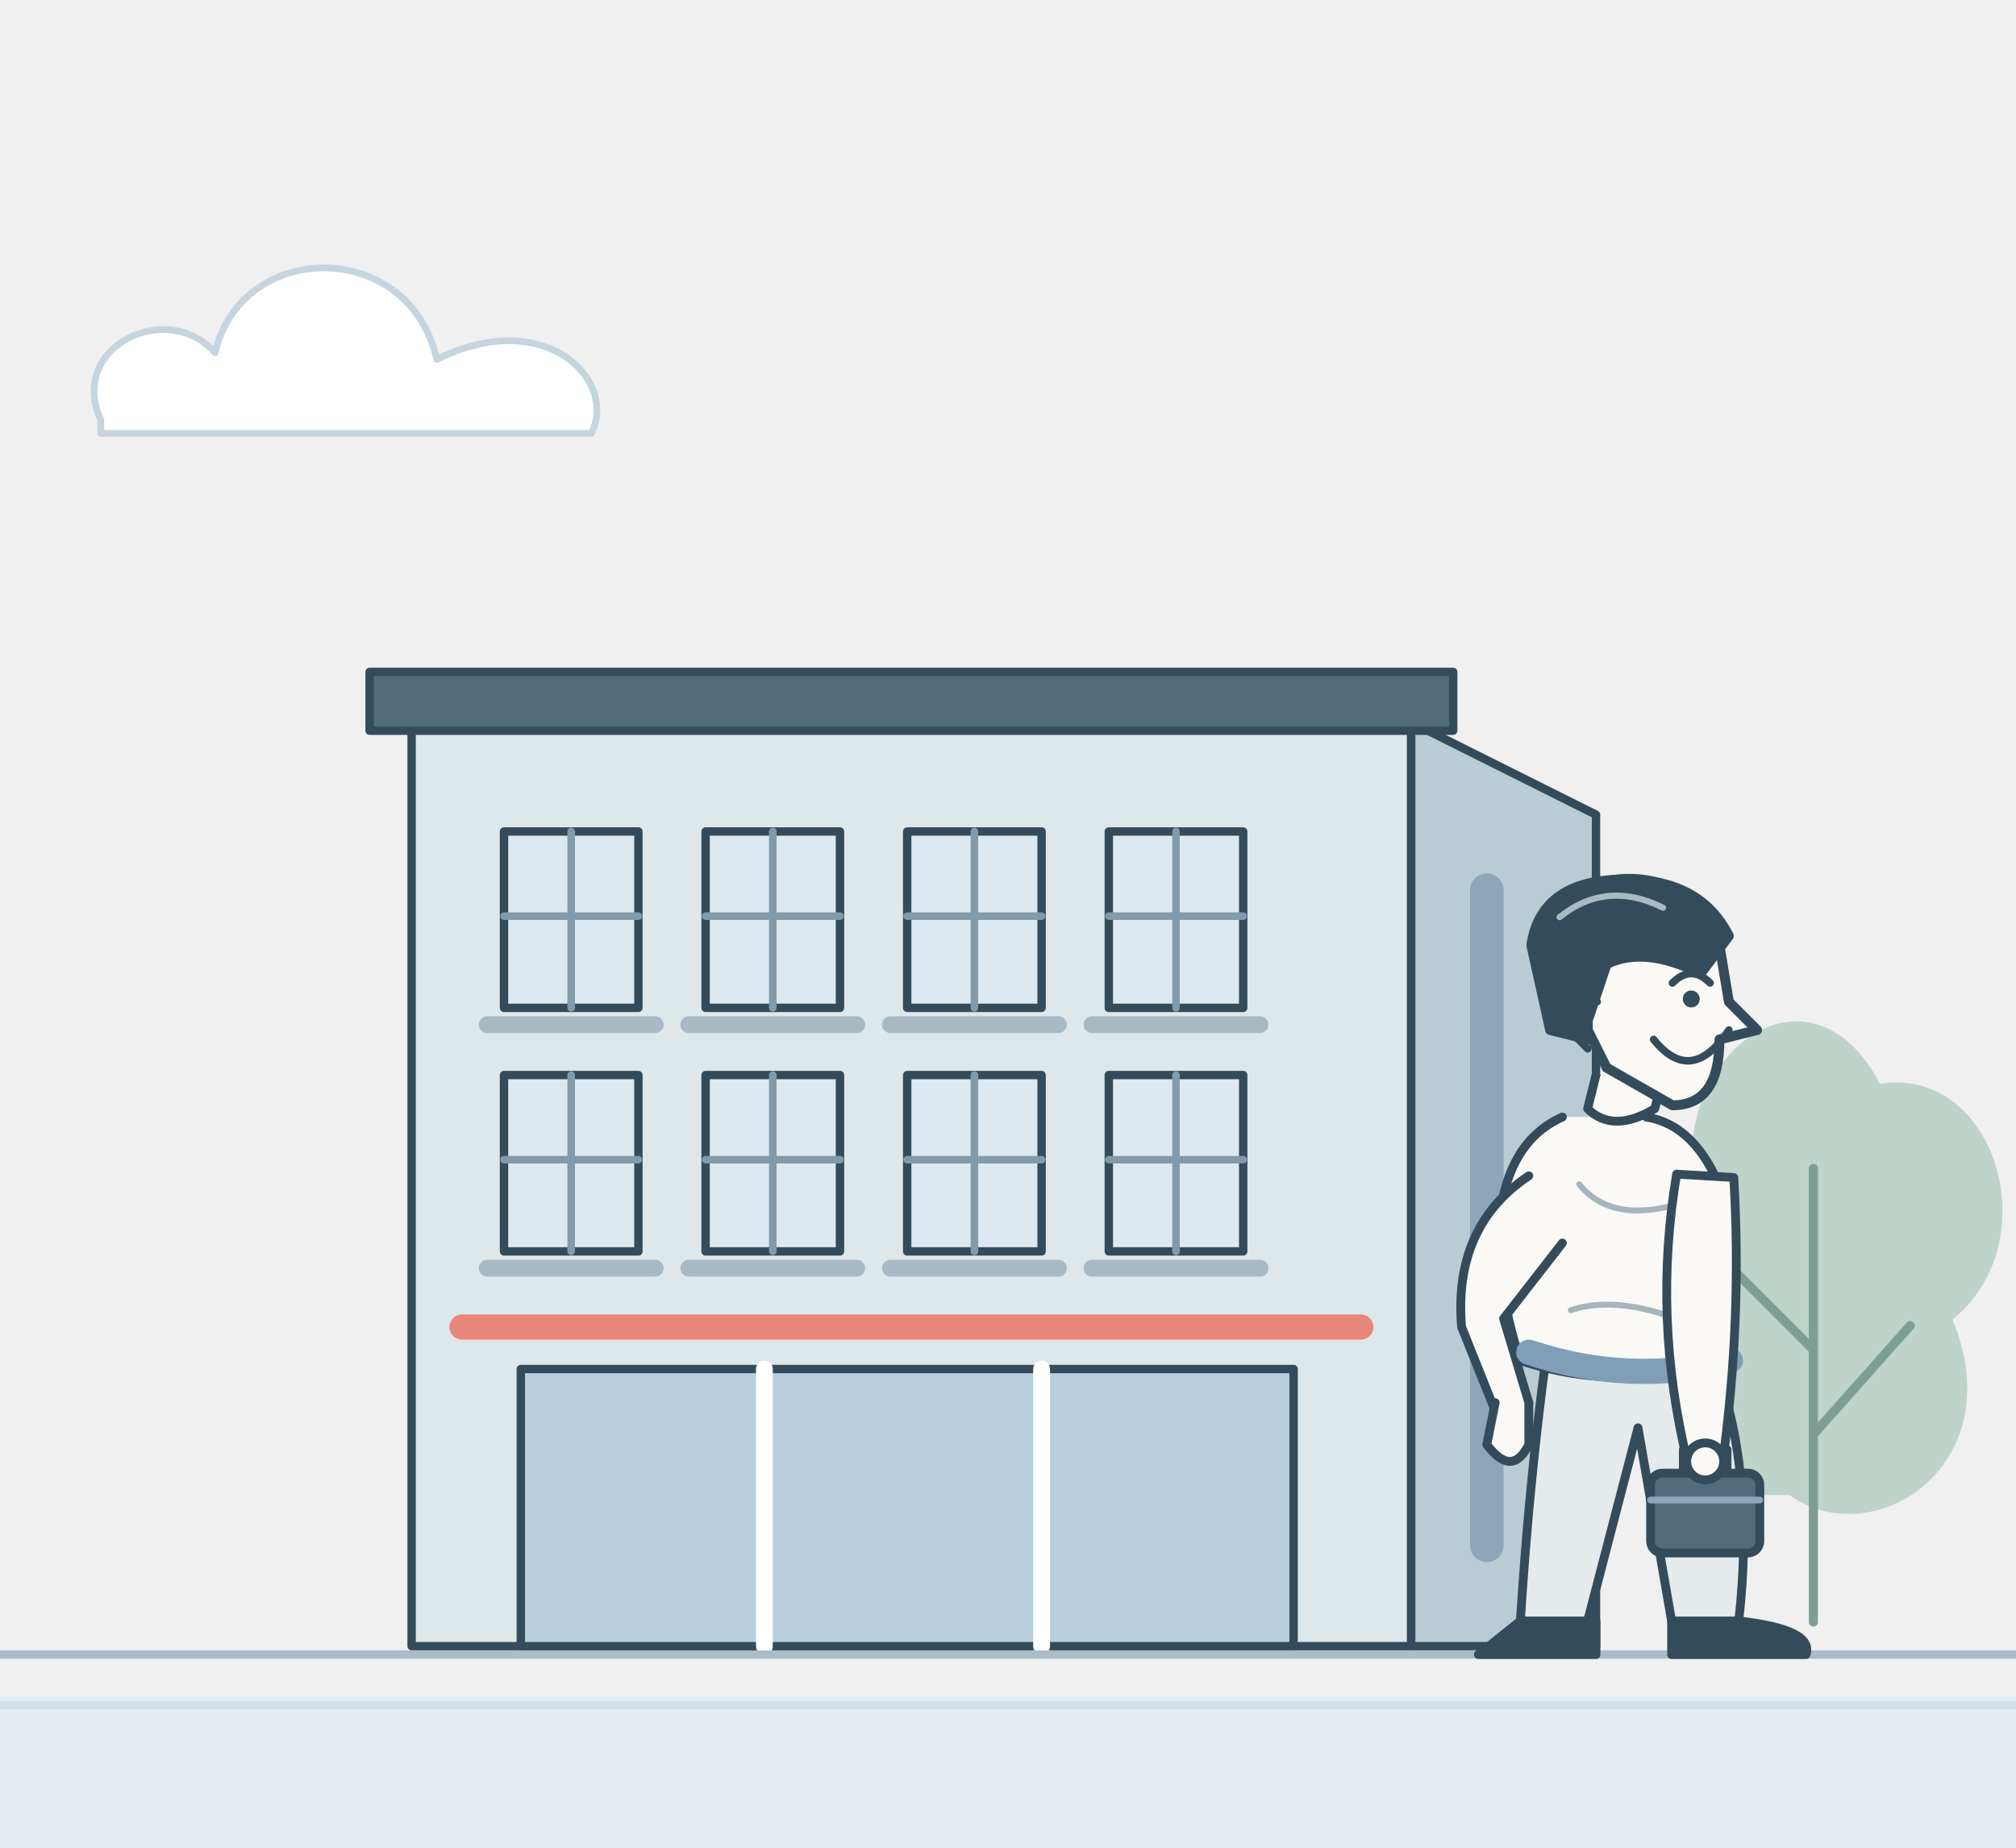
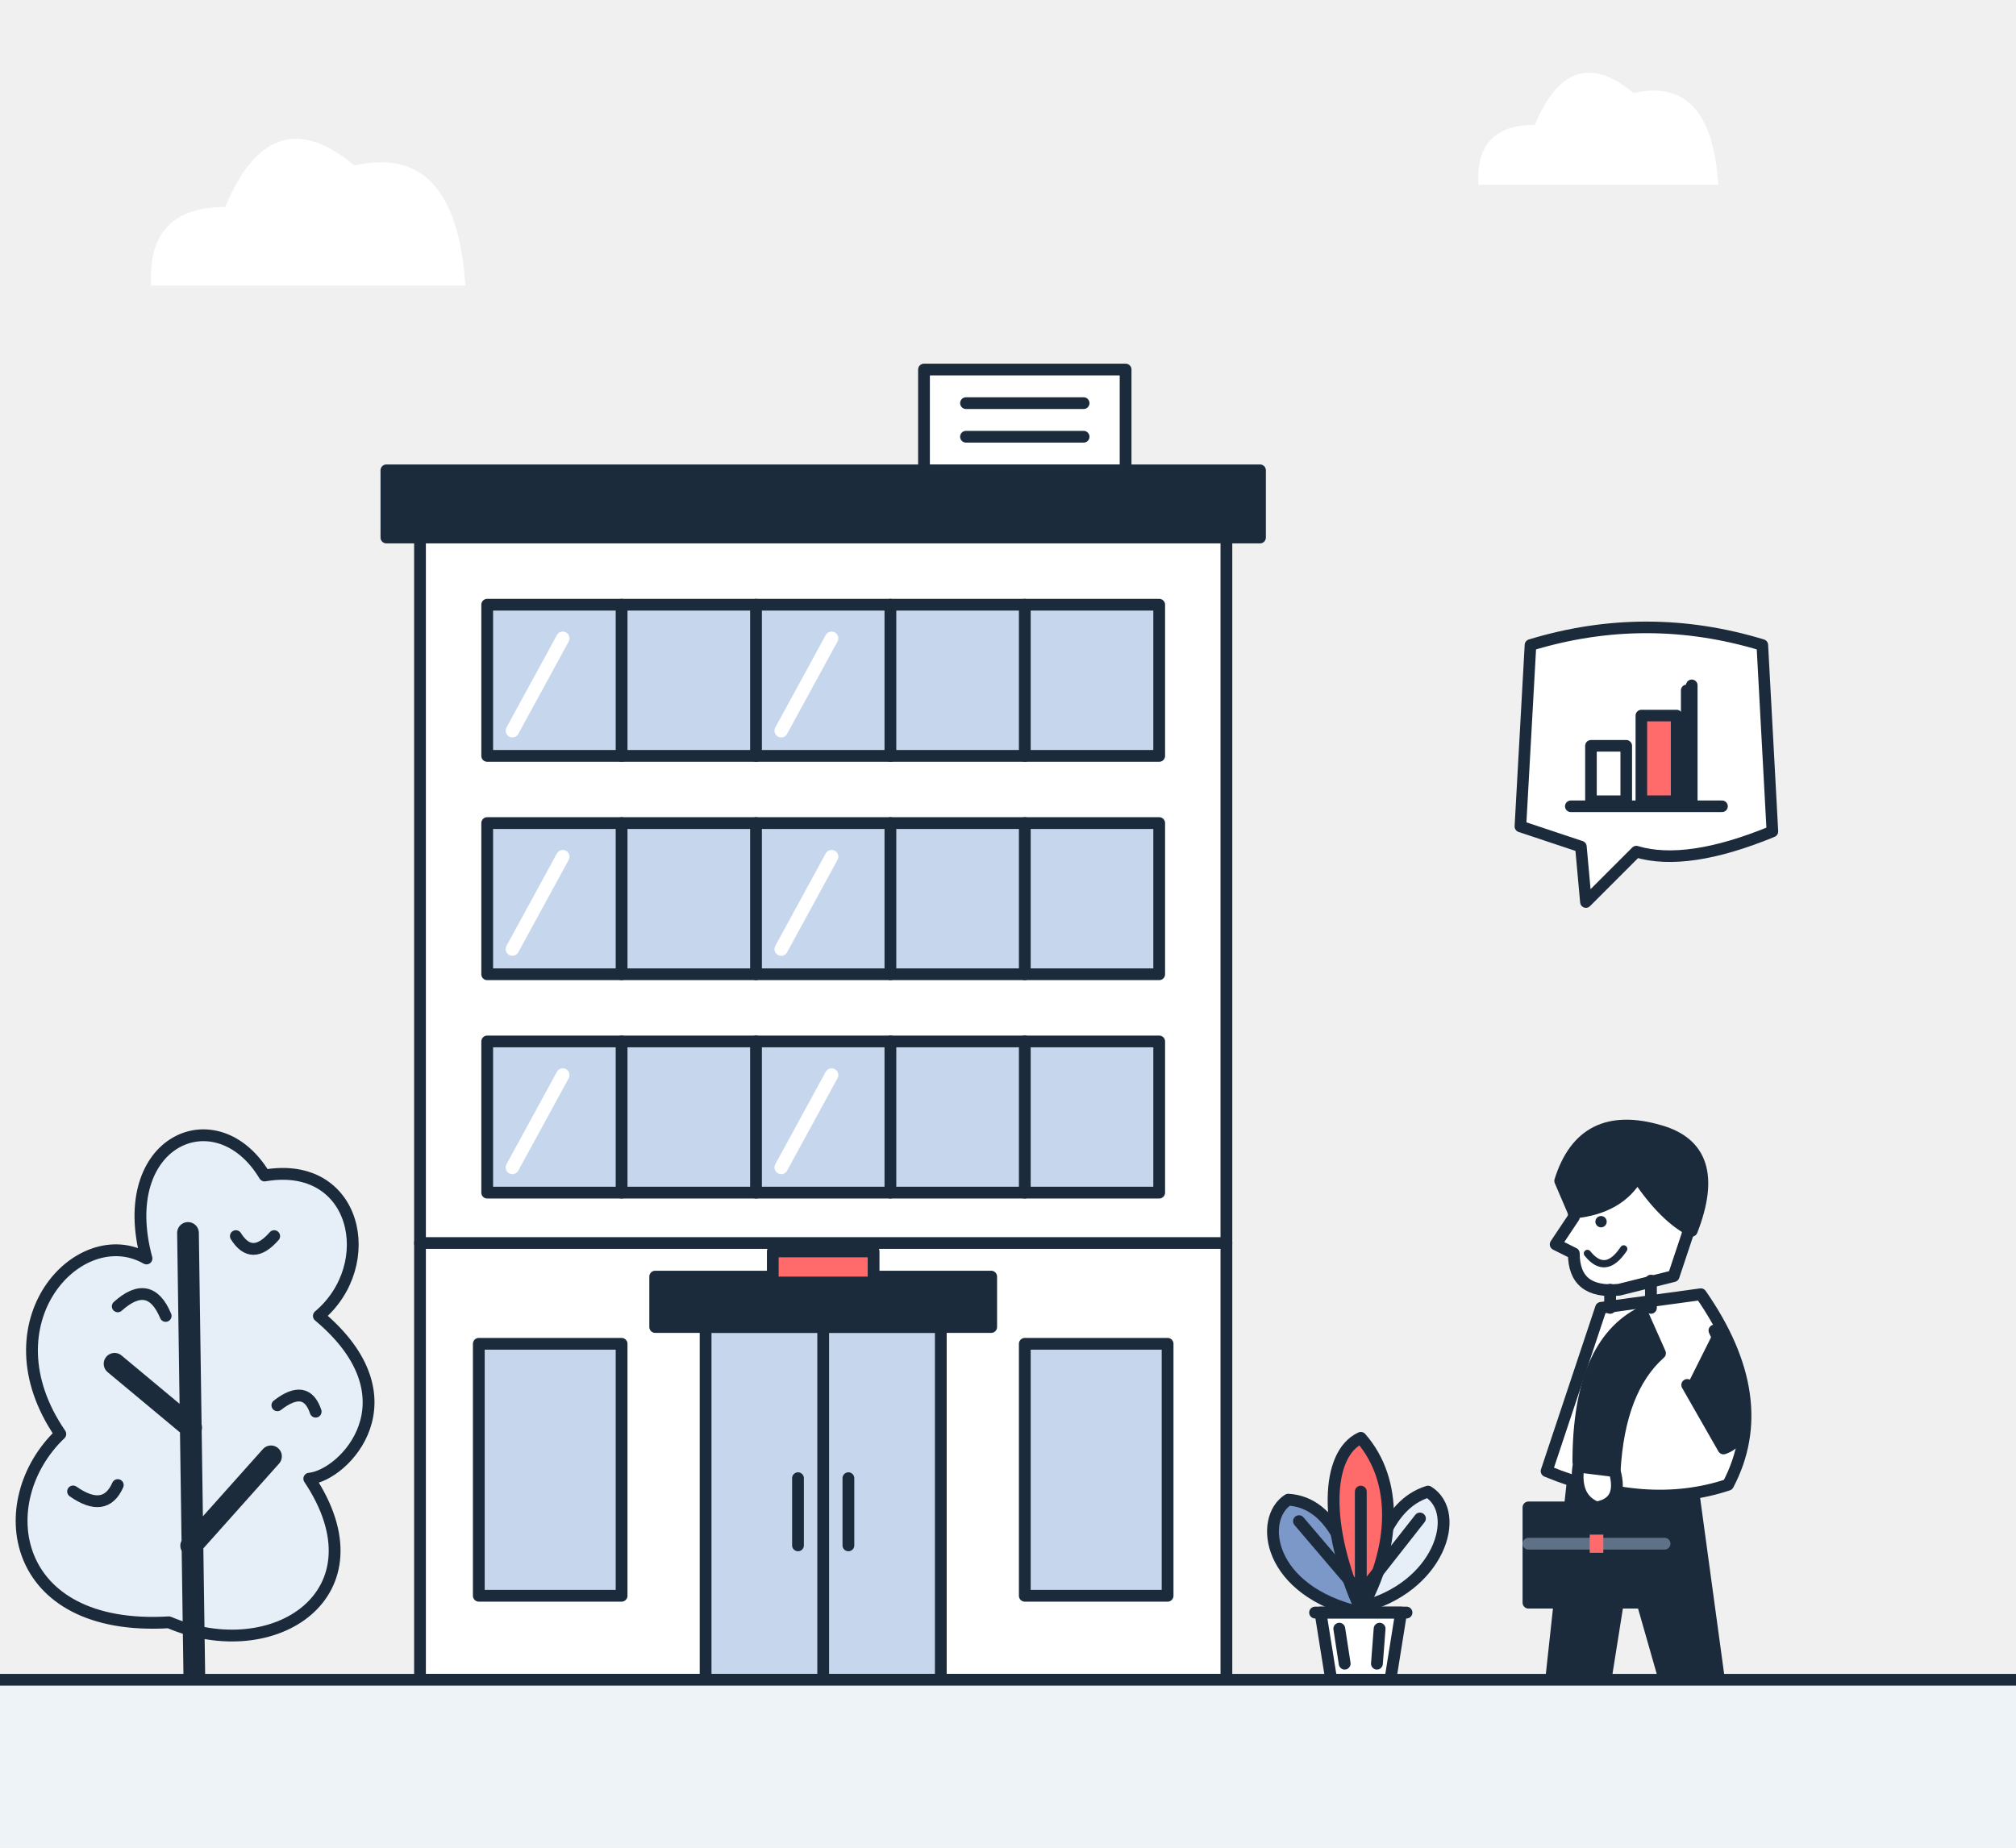
<svg xmlns="http://www.w3.org/2000/svg" class="people-scene" aria-hidden="true" focusable="false" viewBox="0 0 240 220" width="240" height="220" fill="none">
-   <g stroke="#344b5b" stroke-width="1" stroke-linejoin="round" stroke-linecap="round">
-     <g class="cloud-drift">
-       <path transform="translate(12 38) scale(0.8)" d="M0 15C-5 4 10-3 17 5 21-12 46-12 50 6 66-2 77 9 73 17H0Z" fill="#fff" stroke="#c5d5df" stroke-width="1" />
+   <g stroke="#1b2b3b" stroke-width="1.4" stroke-linejoin="round" stroke-linecap="round">
+     <g class="af-cloud">
+       <path transform="translate(18 34) scale(0.55)" d="M0 0q-1-17 16-17q10-24 28-9q22-5 24 26Z" fill="#fff" stroke="none" />
+       <path transform="translate(176 22) scale(0.42)" d="M0 0q-1-17 16-17q10-24 28-9q22-5 24 26Z" fill="#fff" stroke="none" />
    </g>
-     <rect x="49" y="86" width="119" height="110" fill="#dee7ea" />
-     <path d="M168 86L190 97V196H168Z" fill="#b9cbd5" />
-     <path d="M44 80H173V87H44Z" fill="#526c7c" />
-     <rect x="60" y="99" width="16" height="21" fill="#dce9f0" />
-     <path d="M68 99v21M60 109.08h16" stroke="#829aaa" stroke-width=".9" />
-     <path d="M58 122h20" stroke="#a7bac6" stroke-width="2" />
-     <rect x="84" y="99" width="16" height="21" fill="#dce9f0" />
-     <path d="M92 99v21M84 109.08h16" stroke="#829aaa" stroke-width=".9" />
-     <path d="M82 122h20" stroke="#a7bac6" stroke-width="2" />
-     <rect x="108" y="99" width="16" height="21" fill="#dce9f0" />
-     <path d="M116 99v21M108 109.08h16" stroke="#829aaa" stroke-width=".9" />
-     <path d="M106 122h20" stroke="#a7bac6" stroke-width="2" />
-     <rect x="132" y="99" width="16" height="21" fill="#dce9f0" />
-     <path d="M140 99v21M132 109.08h16" stroke="#829aaa" stroke-width=".9" />
-     <path d="M130 122h20" stroke="#a7bac6" stroke-width="2" />
-     <rect x="60" y="128" width="16" height="21" fill="#dce9f0" />
-     <path d="M68 128v21M60 138.08h16" stroke="#829aaa" stroke-width=".9" />
-     <path d="M58 151h20" stroke="#a7bac6" stroke-width="2" />
-     <rect x="84" y="128" width="16" height="21" fill="#dce9f0" />
-     <path d="M92 128v21M84 138.08h16" stroke="#829aaa" stroke-width=".9" />
-     <path d="M82 151h20" stroke="#a7bac6" stroke-width="2" />
-     <rect x="108" y="128" width="16" height="21" fill="#dce9f0" />
-     <path d="M116 128v21M108 138.08h16" stroke="#829aaa" stroke-width=".9" />
-     <path d="M106 151h20" stroke="#a7bac6" stroke-width="2" />
-     <rect x="132" y="128" width="16" height="21" fill="#dce9f0" />
-     <path d="M140 128v21M132 138.08h16" stroke="#829aaa" stroke-width=".9" />
-     <path d="M130 151h20" stroke="#a7bac6" stroke-width="2" />
-     <rect x="62" y="163" width="92" height="33" fill="#b9cfdd" />
-     <path d="M91 163V196M124 163V196" stroke="#fff" stroke-width="2" />
-     <path d="M55 158H162" stroke="#e9867c" stroke-width="3" />
-     <path d="M177 106V184" stroke="#8da7b8" stroke-width="4" />
-     <g transform="translate(213 178) scale(0.72)">
-       <path d="M-15 0C-35-14-27-43-15-46C-22-72 3-91 15-68C34-71 43-42 27-29C37-5 14 10 0 0Z" fill="#bed3c9" stroke="none" />
-       <path d="M4 21V-54M4-24L-10-38M4-10L20-28" stroke="#7e9d93" stroke-width="1.5" />
+     <path d="M110 56V44h24v12Z" fill="#ffffff" />
+     <path d="M115 48h14M115 52h14" />
+     <path d="M46 56H150V64H46Z" fill="#1b2b3b" />
+     <path d="M50 64H146V200H50Z" fill="#ffffff" />
+     <path d="M58 72H138V90H58Z" fill="#c6d6ec" />
+     <path d="M74 72v18M90 72v18M106 72v18M122 72v18" />
+     <path d="M61 87l6-11M93 87l6-11" stroke="#fff" stroke-width="1.6" />
+     <path d="M58 98H138V116H58Z" fill="#c6d6ec" />
+     <path d="M74 98v18M90 98v18M106 98v18M122 98v18" />
+     <path d="M61 113l6-11M93 113l6-11" stroke="#fff" stroke-width="1.6" />
+     <path d="M58 124H138V142H58Z" fill="#c6d6ec" />
+     <path d="M74 124v18M90 124v18M106 124v18M122 124v18" />
+     <path d="M61 139l6-11M93 139l6-11" stroke="#fff" stroke-width="1.6" />
+     <path d="M50 148H146" />
+     <path d="M57 160H74V190H57Z" fill="#c6d6ec" />
+     <path d="M122 160H139V190H122Z" fill="#c6d6ec" />
+     <path d="M84 158H112V200H84Z" fill="#c6d6ec" />
+     <path d="M98 158V200M95 176v8M101 176v8" />
+     <path d="M78 152H118V158H78Z" fill="#1b2b3b" />
+     <path d="M92 152v-3h12v3" fill="#ff6a6b" />
+     <g transform="translate(162 192) scale(0.32)" stroke-width="4.4">
+       <g class="af-sway" style="animation-delay:-1.1s">
+         <path d="M0 0C-35-8-38-35-27-42C-10-41-3-20 0 0" fill="#7c98c8" />
+         <path d="M0-2C29-9 38-37 25-45C9-40 5-20 0-2" fill="#e6eef7" />
+         <path d="M0-1C-14-32-13-59 0-65C14-49 13-24 0-1" fill="#ff6a6b" />
+         <path d="M0 6v-51M0-7l-23-27M0-7l22-28" />
+       </g>
+       <path d="M-15 0h30l-4 25h-22Z" fill="#ffffff" />
+       <path d="M-17 0h34M-8 6l2 13M7 6l-1 13" />
    </g>
-     <path d="M0 197H240" stroke="#a9bcc8" stroke-width="1" />
-     <path d="M0 202H240V220H0Z" fill="#e5ecf1" stroke="none" />
-     <path d="M0 203H240" stroke="#d4dfe7" stroke-width="1" />
-     <g stroke="#344b5b" stroke-width="1" stroke-linecap="round" stroke-linejoin="round">
-       <g class="neighbour" transform="translate(194 197) scale(1 1)" style="--phase:-1.5s">
-         <g class="neighbour-body" stroke="#344b5b" stroke-width="1.05" stroke-linecap="round" stroke-linejoin="round" fill="none">
-           <path d="M-10-35Q-12-20-13-4H-5L1-27 5-4H13Q15-22 10-35" fill="#e5ebed" />
-           <path d="M-13-4L-18 0H-4V-4M5-4V0H21Q22-3 13-4" fill="#344b5b" />
-           <path d="M-8-64C-17-60-17-47-13-35Q-1-31 12-35L11-55Q8-63 2-64" fill="#faf9f5" />
-           <path d="M-12-57Q-21-51-20-39L-16-29Q-13-27-12-30L-15-40-8-49" fill="#faf9f5" />
-           <path d="M-16-30L-17-25Q-14-21-12-25L-12-30" fill="#faf9f5" />
-           <path d="M-6-56Q-2-51 7-54M-7-41Q-1-43 8-39" stroke="#a4b5bc" stroke-width=".7" />
-           <path d="M-12-36Q0-32 12-35" stroke="#7f9fb9" stroke-width="3" />
-           <g class="act" data-act="case">
-             <g class="case" transform="translate(9 -23) rotate(0)">
-               <path d="M-2.6 1.4V-1.4H2.6V1.4" fill="none" />
-               <rect x="-6.5" y="1.4" width="13" height="9.5" rx="1.4" fill="#526c7c" />
-               <path d="M-6.5 4.6H6.5" stroke="#8da7b8" stroke-width=".8" />
-             </g>
-             <path class="near" d="M5.6 -57.2Q2.7 -40.1 6.9 -22.9L11.1 -23.1Q13.4 -40.1 12.4 -56.8Z" fill="#faf9f5" />
-             <circle class="near-h" cx="9" cy="-23" r="2.2" fill="#faf9f5" />
-           </g>
-           <path d="M-4-69L-5-65Q-2-62 3-65L4-69" fill="#faf9f5" />
-           <g class="neighbour-head">
-             <g transform="translate(-.5 13) scale(1.12)">
-               <path d="M-8-86C-10-95 7-98 10-87L11-81 14-78 10-77Q10-70 5-70L-2-74-5-80" fill="#faf9f5" />
-               <path d="M-8-78L-10-87Q-9-94 0-94 8-94 11-88L8-84Q2-87-2-85L-4-79-4-77Z" fill="#344b5b" />
-               <path d="M-7-90Q-2-94 4-91" fill="none" stroke="#a8bbc4" stroke-width=".65" />
-               <path d="M-3-81Q-8-85-7-79L-4-76M5-83Q7-85 9-83M3-77Q7-72 11-78" stroke-width=".8" />
-               <circle cx="7" cy="-81.3" r=".9" fill="#344b5b" stroke="none" />
-             </g>
-           </g>
+     <g transform="translate(22 200) scale(0.38)" stroke-width="3.7">
+       <g class="af-sway" style="animation-delay:-4s">
+         <path d="M-5-18C-55-15-61-56-39-77C-63-112-33-144-12-132C-22-169 10-183 25-158C54-163 61-130 42-114C73-88 50-64 39-63C63-27 28-4-5-18Z" fill="#e6eef7" />
+         <path d="M-21-117q10-9 15 3M16-139q5 8 12 0M29-86q9-7 12 2M-35-59q10 7 14-2" />
+       </g>
+       <path d="M3 0l-2-140M2-79l-24-20M2-42l25-28" stroke-width="6.8" />
+       <path d="M-14 1h34" />
+     </g>
+     <g class="af-person" transform="translate(196 200) scale(-0.54 0.54)" stroke-width="2.6">
+       <g transform="translate(0-44)">
+         <path d="M-10 0l-6 44h12L6 9V0Z" fill="#1b2b3b" />
+         <path d="M-19 45h17" />
+         <path d="M2 0l7 44h12L16-2Z" fill="#1b2b3b" />
+         <path d="M8 45h17" />
+       </g>
+       <path d="M-12-85Q-28-62-18-43Q0-37 22-46L10-82Z" fill="#ffffff" />
+       <g class="af-arm" style="transform-origin:4px -77px;animation-name:af-swing;animation-duration:2.6s;animation-delay:0s">
+         <path d="M1-81Q15-74 15-48L7-46Q6-64-3-72Z" fill="#1b2b3b" />
+         <g class="af-level" style="transform-origin:11px -40px;animation-name:af-swing-case;animation-duration:2.6s;animation-delay:0s">
+           <path d="M7-38v-5h8v5" stroke-width="2" />
+           <path d="M-4-38h30v21h-30Z" fill="#1b2b3b" />
+           <path d="M-4-30h30" stroke="#5f7186" />
+           <path d="M9.5-32h3v4h-3Z" fill="#ff6a6b" stroke="none" />
        </g>
+         <path d="M7-46q-2 7 4 8q5-2 4-9Z" fill="#ffffff" />
+       </g>
+       <path d="M-15-77Q-26-54-17-51L-9-65" fill="#1b2b3b" />
+       <path d="M-9-98Q-14-117 4-117Q16-117 16-102L20-96L16-94Q16-85 6-86L-6-89Z" fill="#ffffff" />
+       <path d="M-10-99Q-17-117-3-121Q14-126 19-110L16-103Q6-104 2-111Q-4-102-10-99Z" fill="#1b2b3b" />
+       <path d="M-1-88v6M8-86v4" />
+       <circle cx="10" cy="-101" r="1.25" fill="#1b2b3b" stroke="none" />
+       <path d="M5-95Q9-89 13-94" stroke-width="1.6" />
+       <path d="M8-105q3-2 5 0" stroke-width="1" />
+     </g>
+     <g transform="translate(196 90) scale(.6)" stroke-width="2.3">
+       <g class="af-note" style="animation-delay:-4.2s">
+         <path d="M-23-22Q0-29 23-22L25 15Q8 22-2 19L-12 29l-1-11-12-4Z" fill="#ffffff" />
+         <path d="M-11 9V-2h7v11Z" fill="#ffffff" />
+         <path d="M-1 9V-8h7V9Z" fill="#ff6a6b" />
+         <path d="M9 9V-14h0" />
+         <path d="M-15 10h30M8 9V-13" />
      </g>
    </g>
+     <path d="M0 200H240V220H0Z" fill="#eef3f8" stroke="none" />
+     <path d="M0 200H240" />
  </g>
</svg>
